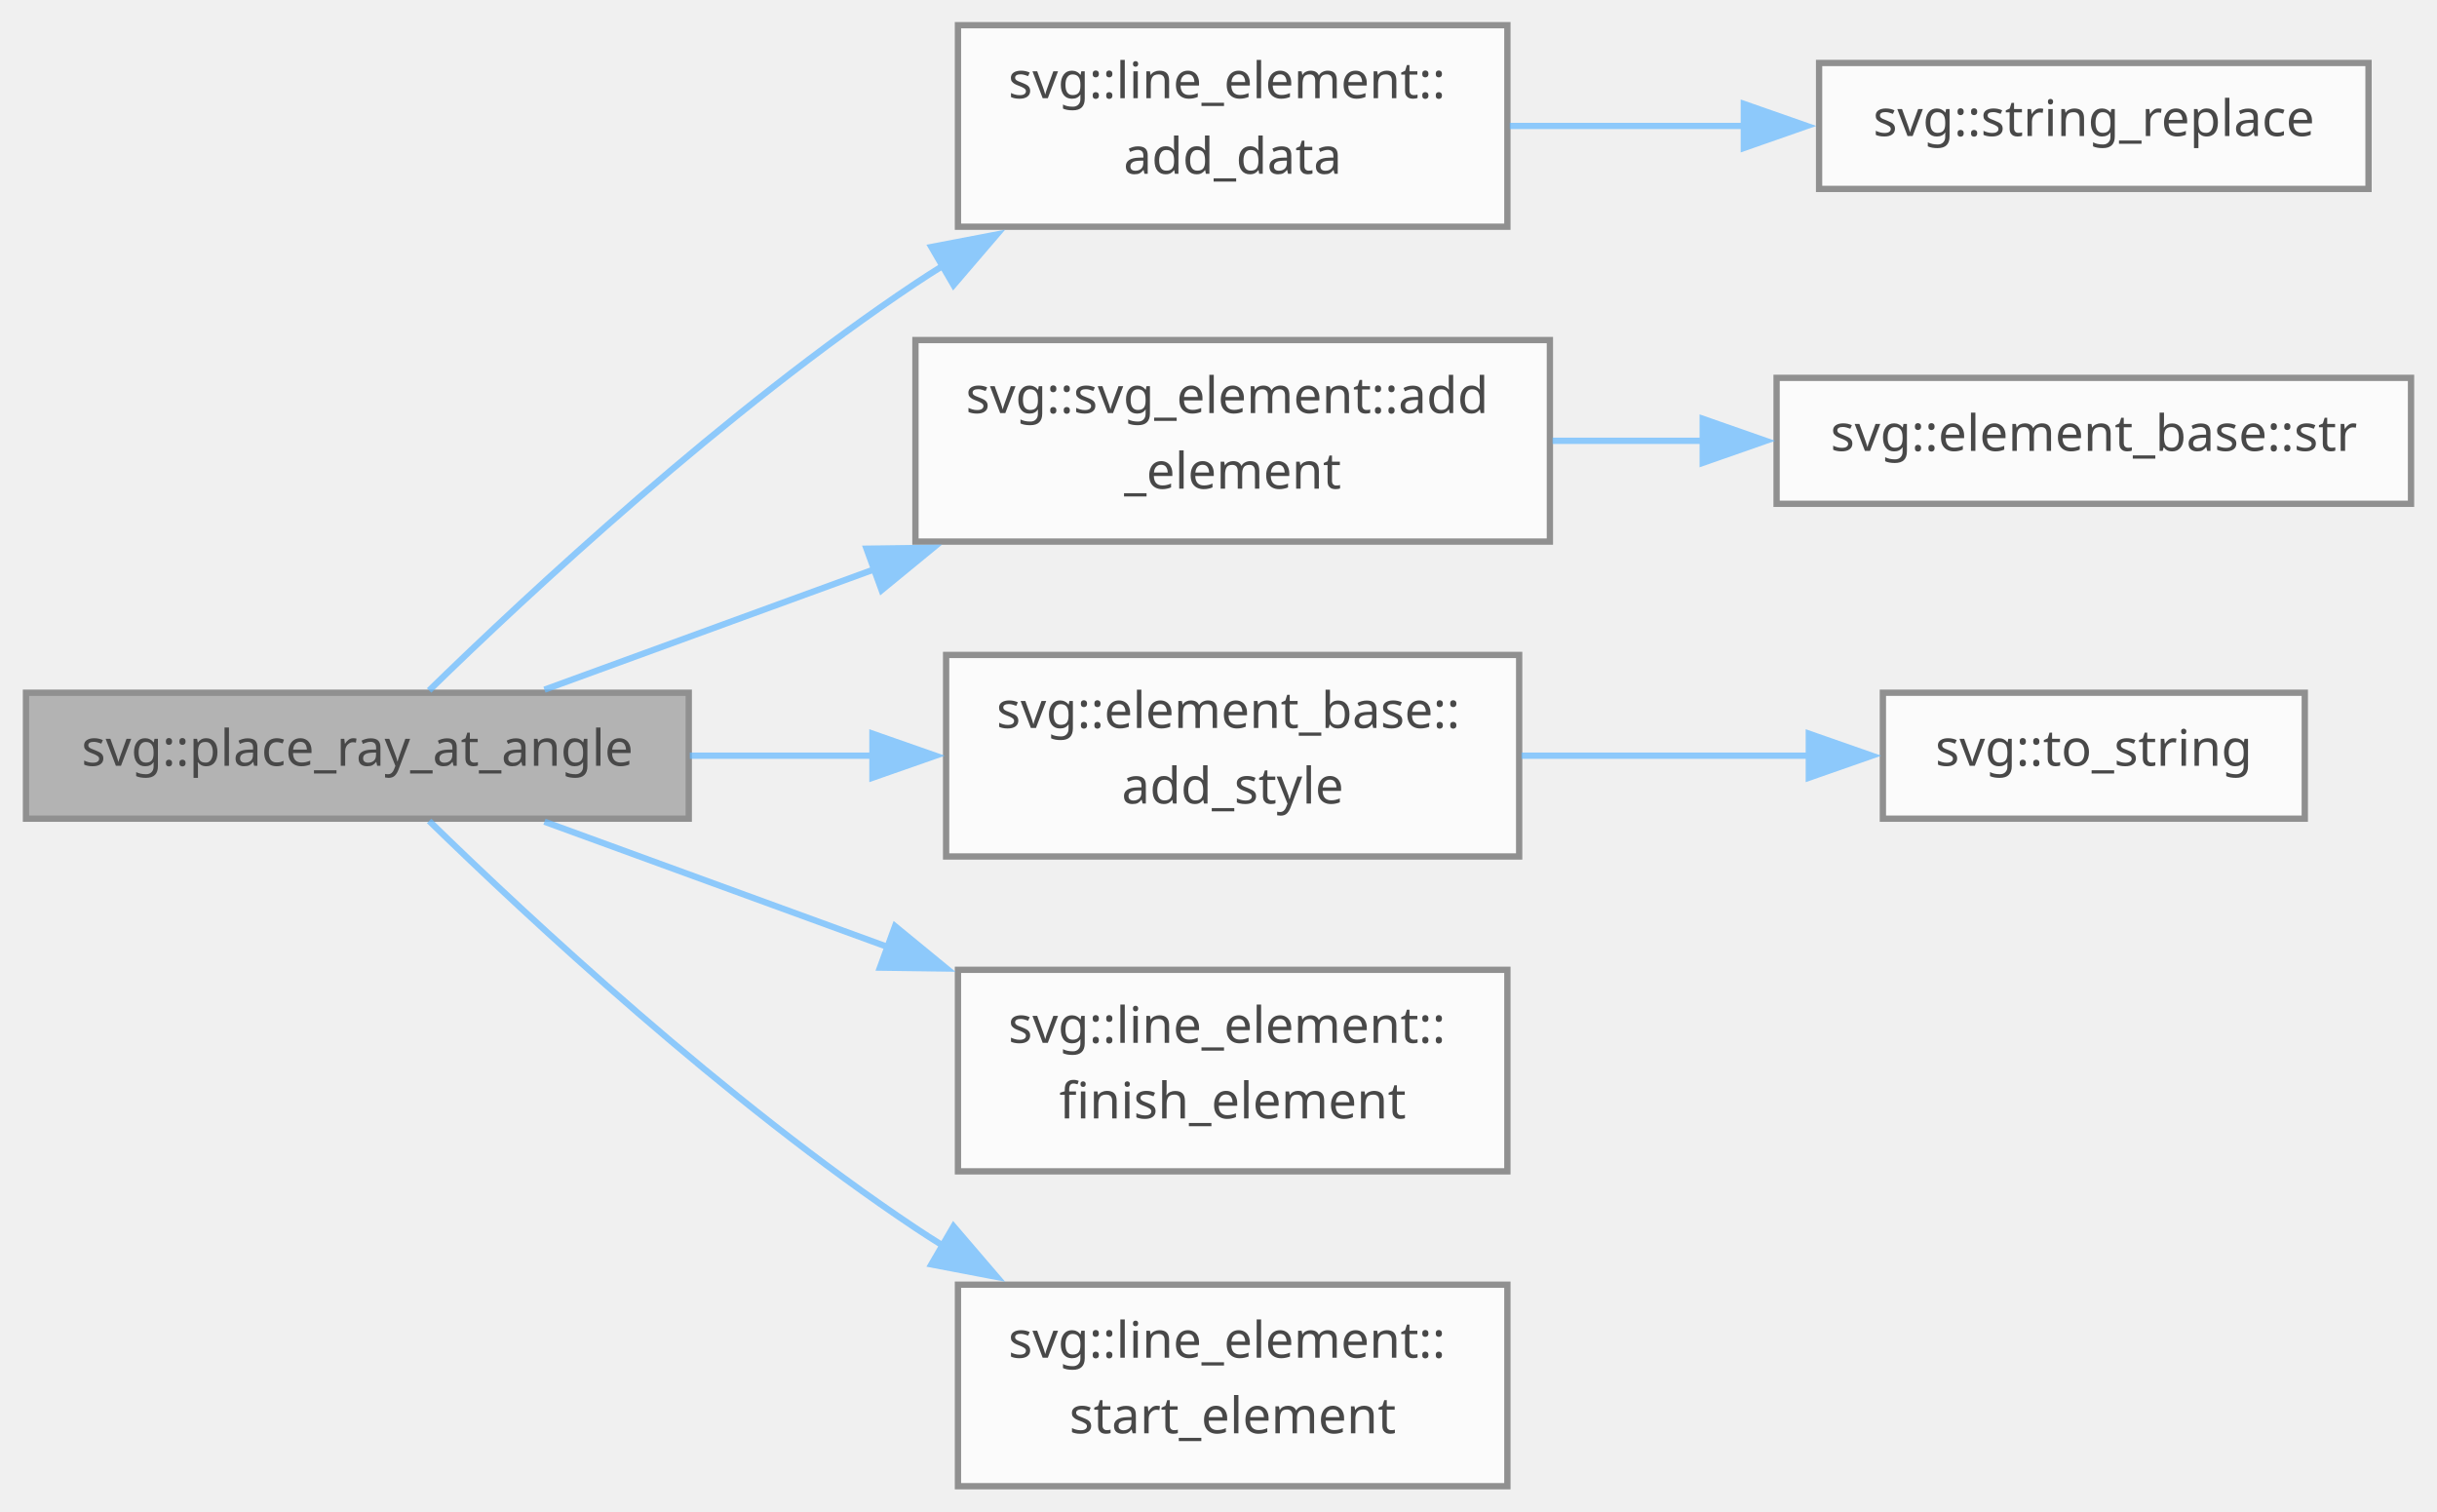
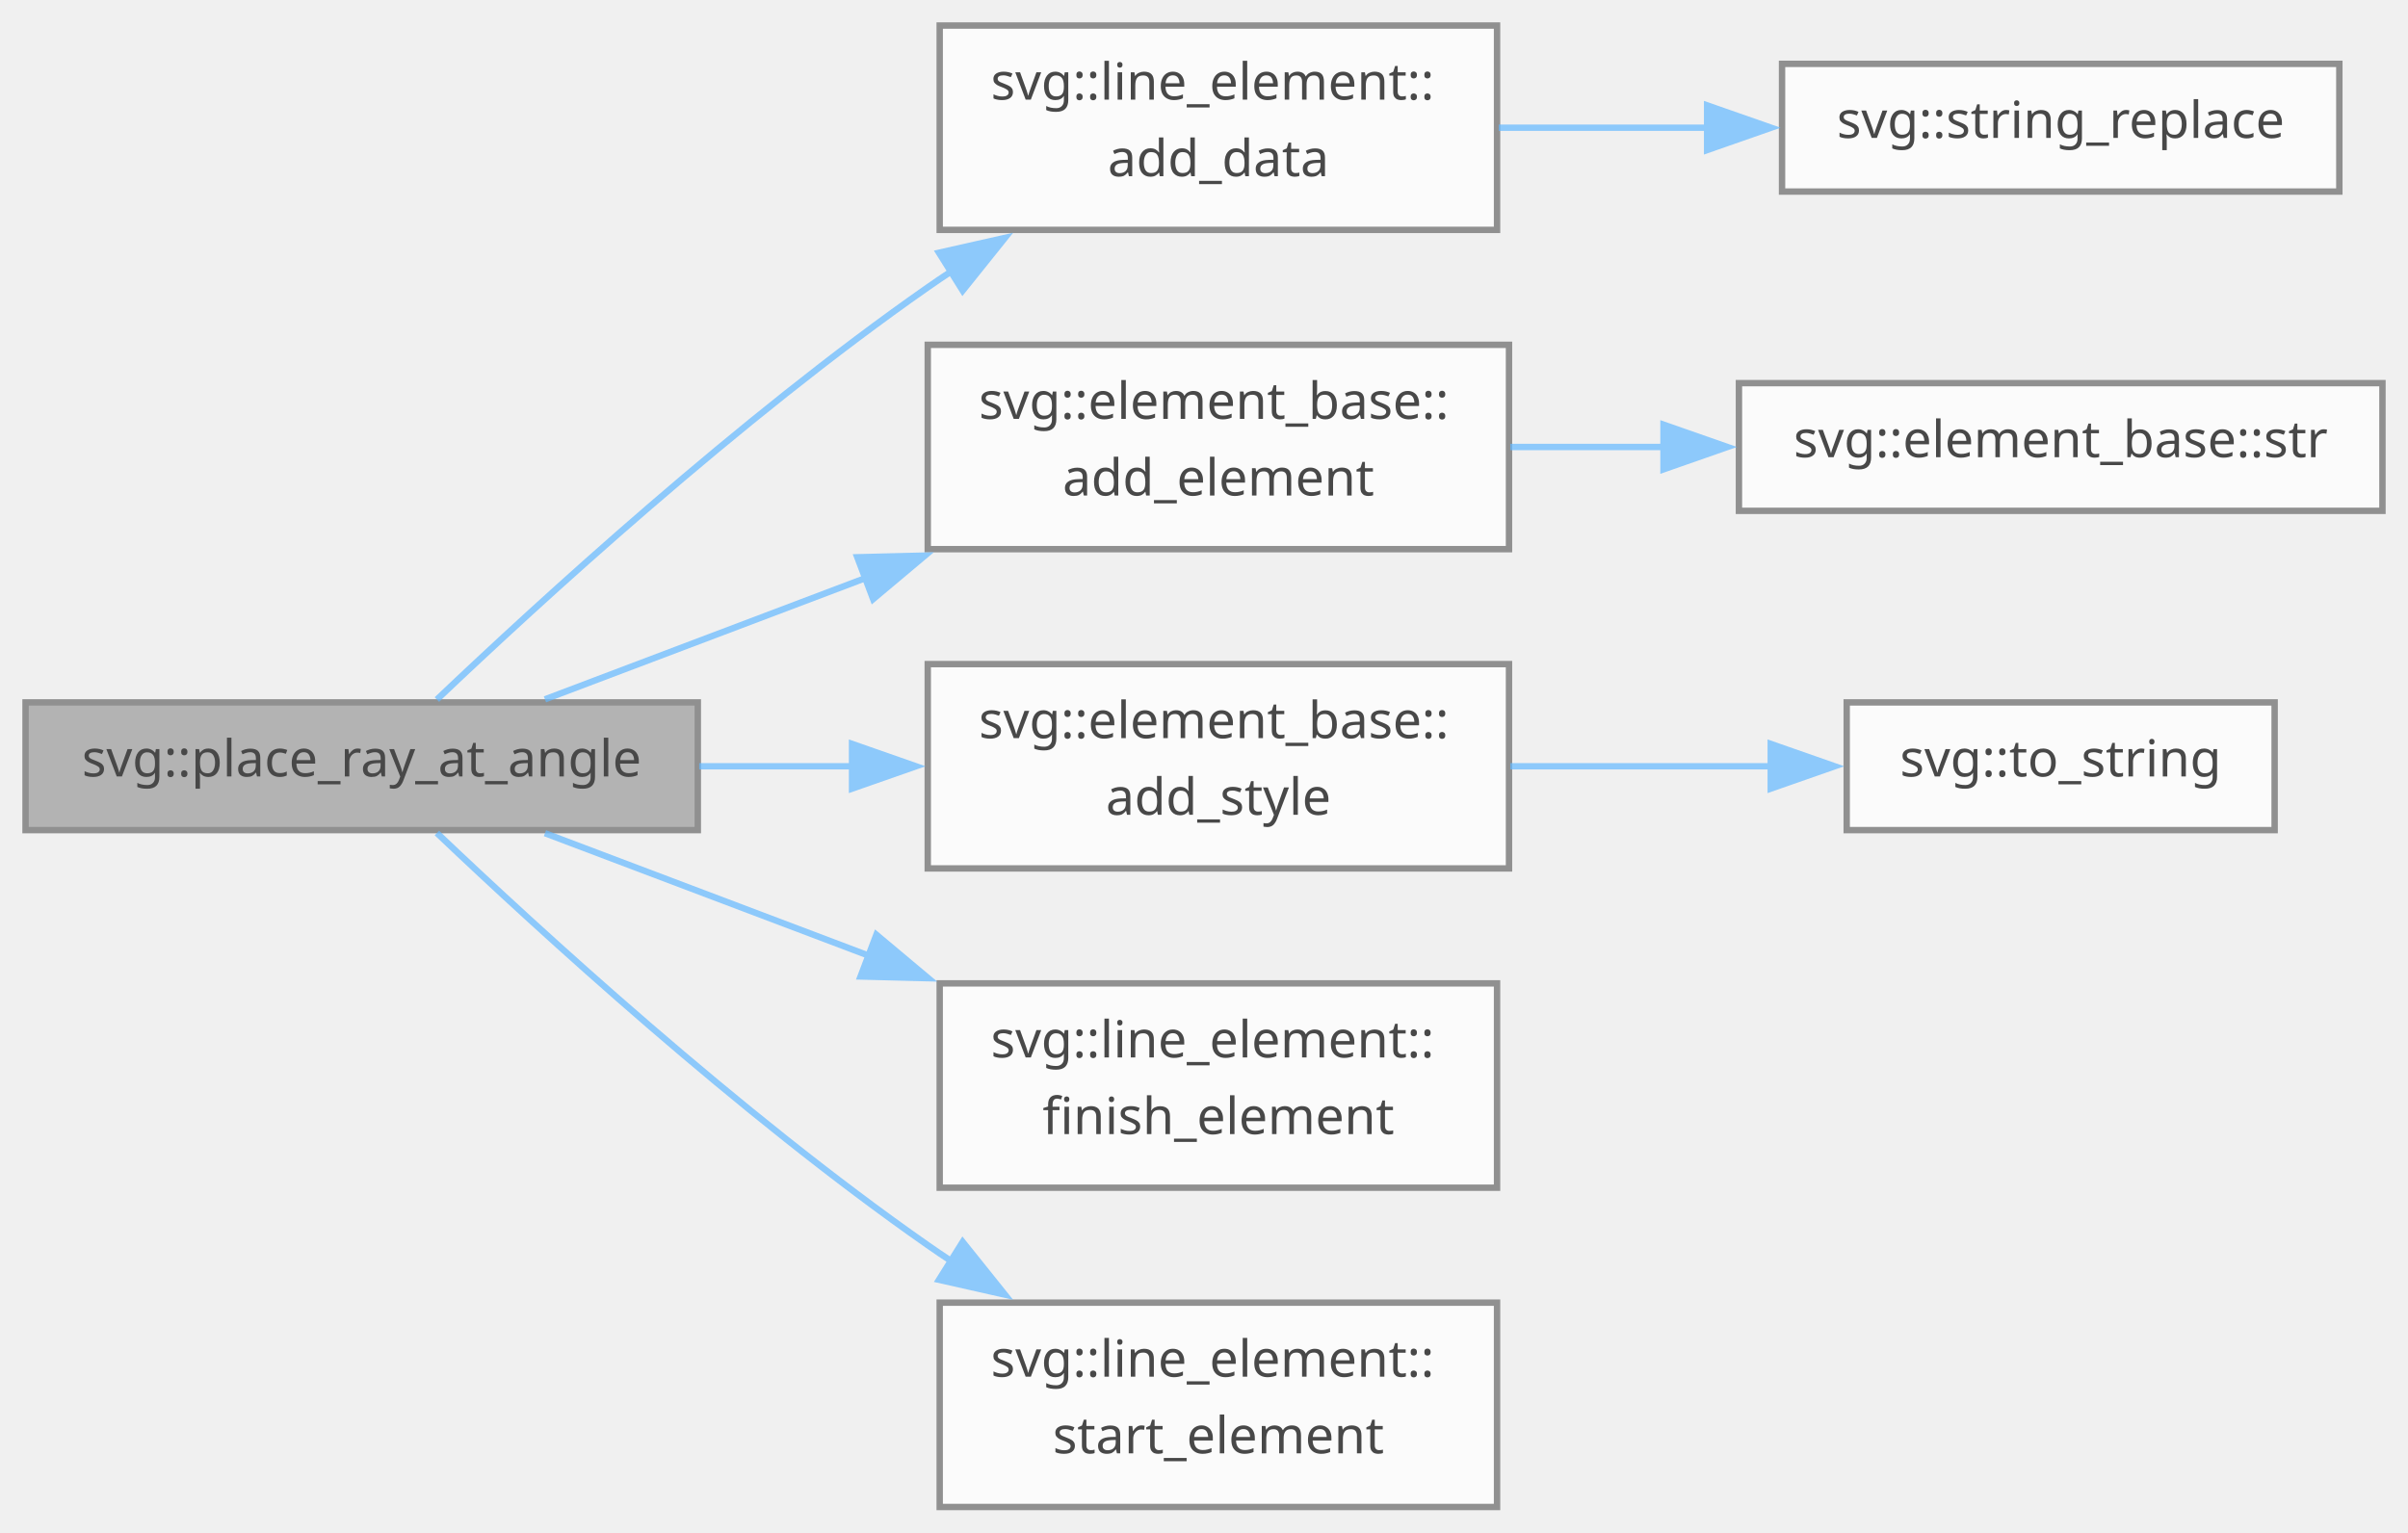
- <svg xmlns="http://www.w3.org/2000/svg" xmlns:xlink="http://www.w3.org/1999/xlink" width="387pt" height="240pt" viewBox="0.00 0.00 386.75 240.00">
+ <svg xmlns="http://www.w3.org/2000/svg" xmlns:xlink="http://www.w3.org/1999/xlink" width="377pt" height="240pt" viewBox="0.00 0.00 377.00 240.00">
  <svg id="main" version="1.1" xml:space="preserve">
    <style type="text/css">
.node, .edge {opacity: 0.7;}
.node.selected, .edge.selected {opacity: 1;}
.edge:hover path { stroke: red; }
.edge:hover polygon { stroke: red; fill: red; }
</style>
    <svg id="graph" class="graph">
      <g id="graph0" class="graph" transform="scale(1 1) rotate(0) translate(4 236)">
        <g id="Node000001" class="node">
          <g id="a_Node000001">
            <a xlink:title=" ">
              <polygon fill="#999999" stroke="#666666" points="105.25,-126 0,-126 0,-106 105.25,-106 105.25,-126" />
              <text text-anchor="middle" x="52.62" y="-114.4" font-family="SourceSans" font-size="8.00">svg::place_ray_at_angle</text>
            </a>
          </g>
        </g>
        <g id="Node000002" class="node">
          <g id="a_Node000002">
            <a xlink:href="group__elements.html#a306eac4c5a7ea755ab6375a65489366f" target="_top" xlink:title=" ">
-               <polygon fill="white" stroke="#666666" points="235.25,-232 148,-232 148,-200 235.25,-200 235.25,-232" />
-               <text text-anchor="start" x="156" y="-220.4" font-family="SourceSans" font-size="8.00">svg::line_element::</text>
-               <text text-anchor="middle" x="191.62" y="-208.4" font-family="SourceSans" font-size="8.00">add_data</text>
+               <polygon fill="white" stroke="#666666" points="230.38,-232 143.12,-232 143.12,-200 230.38,-200 230.38,-232" />
+               <text text-anchor="start" x="151.12" y="-220.4" font-family="SourceSans" font-size="8.00">svg::line_element::</text>
+               <text text-anchor="middle" x="186.75" y="-208.4" font-family="SourceSans" font-size="8.00">add_data</text>
            </a>
          </g>
        </g>
        <g id="edge1_Node000001_Node000002" class="edge">
          <g id="a_edge1_Node000001_Node000002">
            <a xlink:title=" ">
-               <path fill="none" stroke="#63b8ff" d="M64.02,-126.36C79.78,-141.72 111.1,-170.89 141.25,-191 142.65,-191.93 144.09,-192.86 145.55,-193.76" />
-               <polygon fill="#63b8ff" stroke="#63b8ff" points="143.78,-196.78 154.19,-198.77 147.3,-190.73 143.78,-196.78" />
+               <path fill="none" stroke="#63b8ff" d="M64.4,-126.45C80.39,-141.66 111.7,-170.36 141.25,-191 142.43,-191.83 143.65,-192.65 144.89,-193.47" />
+               <polygon fill="#63b8ff" stroke="#63b8ff" points="143.01,-196.42 153.34,-198.75 146.72,-190.49 143.01,-196.42" />
            </a>
          </g>
        </g>
        <g id="Node000004" class="node">
          <g id="a_Node000004">
-             <a xlink:href="group__elements.html#aaa5f1a136f2b5c61d647a47ec53fe31d" target="_top" xlink:title=" ">
-               <polygon fill="white" stroke="#666666" points="242,-182 141.25,-182 141.25,-150 242,-150 242,-182" />
-               <text text-anchor="start" x="149.25" y="-170.4" font-family="SourceSans" font-size="8.00">svg::svg_element::add</text>
-               <text text-anchor="middle" x="191.62" y="-158.4" font-family="SourceSans" font-size="8.00">_element</text>
+             <a xlink:href="group__elements.html#ada0333b46b2547c6152f3f5811016a12" target="_top" xlink:title=" ">
+               <polygon fill="white" stroke="#666666" points="232.25,-182 141.25,-182 141.25,-150 232.25,-150 232.25,-182" />
+               <text text-anchor="start" x="149.25" y="-170.4" font-family="SourceSans" font-size="8.00">svg::element_base::</text>
+               <text text-anchor="middle" x="186.75" y="-158.4" font-family="SourceSans" font-size="8.00">add_element</text>
            </a>
          </g>
        </g>
        <g id="edge3_Node000001_Node000004" class="edge">
          <g id="a_edge3_Node000001_Node000004">
            <a xlink:title=" ">
-               <path fill="none" stroke="#63b8ff" d="M82.34,-126.48C97.56,-132.03 116.77,-139.05 134.78,-145.62" />
-               <polygon fill="#63b8ff" stroke="#63b8ff" points="133.48,-148.87 144.07,-149.01 135.88,-142.29 133.48,-148.87" />
+               <path fill="none" stroke="#63b8ff" d="M81.32,-126.48C95.92,-132.01 114.35,-138.98 131.65,-145.53" />
+               <polygon fill="#63b8ff" stroke="#63b8ff" points="130.22,-148.73 140.81,-148.99 132.7,-142.18 130.22,-148.73" />
            </a>
          </g>
        </g>
        <g id="Node000006" class="node">
          <g id="a_Node000006">
            <a xlink:href="group__elements.html#a238b38ca99a1cf6c2baf80c8e4338d99" target="_top" xlink:title=" ">
-               <polygon fill="white" stroke="#666666" points="237.12,-132 146.12,-132 146.12,-100 237.12,-100 237.12,-132" />
-               <text text-anchor="start" x="154.12" y="-120.4" font-family="SourceSans" font-size="8.00">svg::element_base::</text>
-               <text text-anchor="middle" x="191.62" y="-108.4" font-family="SourceSans" font-size="8.00">add_style</text>
+               <polygon fill="white" stroke="#666666" points="232.25,-132 141.25,-132 141.25,-100 232.25,-100 232.25,-132" />
+               <text text-anchor="start" x="149.25" y="-120.4" font-family="SourceSans" font-size="8.00">svg::element_base::</text>
+               <text text-anchor="middle" x="186.75" y="-108.4" font-family="SourceSans" font-size="8.00">add_style</text>
            </a>
          </g>
        </g>
        <g id="edge5_Node000001_Node000006" class="edge">
          <g id="a_edge5_Node000001_Node000006">
            <a xlink:title=" ">
-               <path fill="none" stroke="#63b8ff" d="M105.42,-116C114.9,-116 124.84,-116 134.44,-116" />
-               <polygon fill="#63b8ff" stroke="#63b8ff" points="134.42,-119.5 144.42,-116 134.42,-112.5 134.42,-119.5" />
+               <path fill="none" stroke="#63b8ff" d="M105.47,-116C113.33,-116 121.49,-116 129.44,-116" />
+               <polygon fill="#63b8ff" stroke="#63b8ff" points="129.4,-119.5 139.4,-116 129.4,-112.5 129.4,-119.5" />
            </a>
          </g>
        </g>
        <g id="Node000008" class="node">
          <g id="a_Node000008">
            <a xlink:href="group__elements.html#ga4769af15793cb308d426abb5fd552df5" target="_top" xlink:title=" ">
-               <polygon fill="white" stroke="#666666" points="235.25,-82 148,-82 148,-50 235.25,-50 235.25,-82" />
-               <text text-anchor="start" x="156" y="-70.4" font-family="SourceSans" font-size="8.00">svg::line_element::</text>
-               <text text-anchor="middle" x="191.62" y="-58.4" font-family="SourceSans" font-size="8.00">finish_element</text>
+               <polygon fill="white" stroke="#666666" points="230.38,-82 143.12,-82 143.12,-50 230.38,-50 230.38,-82" />
+               <text text-anchor="start" x="151.12" y="-70.4" font-family="SourceSans" font-size="8.00">svg::line_element::</text>
+               <text text-anchor="middle" x="186.75" y="-58.4" font-family="SourceSans" font-size="8.00">finish_element</text>
            </a>
          </g>
        </g>
        <g id="edge7_Node000001_Node000008" class="edge">
          <g id="a_edge7_Node000001_Node000008">
            <a xlink:title=" ">
-               <path fill="none" stroke="#63b8ff" d="M82.34,-105.52C98.15,-99.75 118.28,-92.4 136.89,-85.61" />
-               <polygon fill="#63b8ff" stroke="#63b8ff" points="138.01,-88.93 146.2,-82.21 135.61,-82.35 138.01,-88.93" />
+               <path fill="none" stroke="#63b8ff" d="M81.32,-105.52C96.05,-99.95 114.67,-92.9 132.09,-86.31" />
+               <polygon fill="#63b8ff" stroke="#63b8ff" points="133.21,-89.62 141.33,-82.81 130.73,-83.08 133.21,-89.62" />
            </a>
          </g>
        </g>
        <g id="Node000009" class="node">
          <g id="a_Node000009">
            <a xlink:href="group__elements.html#aa6b4ba04be5858b4943235801f034943" target="_top" xlink:title=" ">
-               <polygon fill="white" stroke="#666666" points="235.25,-32 148,-32 148,0 235.25,0 235.25,-32" />
-               <text text-anchor="start" x="156" y="-20.4" font-family="SourceSans" font-size="8.00">svg::line_element::</text>
-               <text text-anchor="middle" x="191.62" y="-8.4" font-family="SourceSans" font-size="8.00">start_element</text>
+               <polygon fill="white" stroke="#666666" points="230.38,-32 143.12,-32 143.12,0 230.38,0 230.38,-32" />
+               <text text-anchor="start" x="151.12" y="-20.4" font-family="SourceSans" font-size="8.00">svg::line_element::</text>
+               <text text-anchor="middle" x="186.75" y="-8.4" font-family="SourceSans" font-size="8.00">start_element</text>
            </a>
          </g>
        </g>
        <g id="edge8_Node000001_Node000009" class="edge">
          <g id="a_edge8_Node000001_Node000009">
            <a xlink:title=" ">
-               <path fill="none" stroke="#63b8ff" d="M64.02,-105.64C79.78,-90.28 111.1,-61.11 141.25,-41 142.65,-40.07 144.09,-39.14 145.55,-38.24" />
-               <polygon fill="#63b8ff" stroke="#63b8ff" points="147.3,-41.27 154.19,-33.23 143.78,-35.22 147.3,-41.27" />
+               <path fill="none" stroke="#63b8ff" d="M64.4,-105.55C80.39,-90.34 111.7,-61.64 141.25,-41 142.43,-40.17 143.65,-39.35 144.89,-38.53" />
+               <polygon fill="#63b8ff" stroke="#63b8ff" points="146.72,-41.51 153.34,-33.25 143.01,-35.58 146.72,-41.51" />
            </a>
          </g>
        </g>
        <g id="Node000003" class="node">
          <g id="a_Node000003">
            <a xlink:href="namespacesvg.html#a48ac748e89e22789d1772326a98dd7b6" target="_top" xlink:title=" ">
-               <polygon fill="white" stroke="#666666" points="372,-226 284.75,-226 284.75,-206 372,-206 372,-226" />
-               <text text-anchor="middle" x="328.38" y="-214.4" font-family="SourceSans" font-size="8.00">svg::string_replace</text>
+               <polygon fill="white" stroke="#666666" points="362.25,-226 275,-226 275,-206 362.25,-206 362.25,-226" />
+               <text text-anchor="middle" x="318.62" y="-214.4" font-family="SourceSans" font-size="8.00">svg::string_replace</text>
            </a>
          </g>
        </g>
        <g id="edge2_Node000002_Node000003" class="edge">
          <g id="a_edge2_Node000002_Node000003">
            <a xlink:title=" ">
-               <path fill="none" stroke="#63b8ff" d="M235.63,-216C247.54,-216 260.63,-216 273.09,-216" />
-               <polygon fill="#63b8ff" stroke="#63b8ff" points="272.8,-219.5 282.8,-216 272.8,-212.5 272.8,-219.5" />
+               <path fill="none" stroke="#63b8ff" d="M230.64,-216C241.16,-216 252.57,-216 263.55,-216" />
+               <polygon fill="#63b8ff" stroke="#63b8ff" points="263.27,-219.5 273.27,-216 263.27,-212.5 263.27,-219.5" />
            </a>
          </g>
        </g>
        <g id="Node000005" class="node">
          <g id="a_Node000005">
            <a xlink:href="group__elements.html#ad893ef9c13a15464c96d8a85c08af30f" target="_top" xlink:title=" ">
-               <polygon fill="white" stroke="#666666" points="378.75,-176 278,-176 278,-156 378.75,-156 378.75,-176" />
-               <text text-anchor="middle" x="328.38" y="-164.4" font-family="SourceSans" font-size="8.00">svg::element_base::str</text>
+               <polygon fill="white" stroke="#666666" points="369,-176 268.25,-176 268.25,-156 369,-156 369,-176" />
+               <text text-anchor="middle" x="318.62" y="-164.4" font-family="SourceSans" font-size="8.00">svg::element_base::str</text>
            </a>
          </g>
        </g>
        <g id="edge4_Node000004_Node000005" class="edge">
          <g id="a_edge4_Node000004_Node000005">
            <a xlink:title=" ">
-               <path fill="none" stroke="#63b8ff" d="M242.42,-166C250.27,-166 258.45,-166 266.52,-166" />
-               <polygon fill="#63b8ff" stroke="#63b8ff" points="266.27,-169.5 276.27,-166 266.27,-162.5 266.27,-169.5" />
+               <path fill="none" stroke="#63b8ff" d="M232.45,-166C240.23,-166 248.44,-166 256.57,-166" />
+               <polygon fill="#63b8ff" stroke="#63b8ff" points="256.44,-169.5 266.44,-166 256.44,-162.5 256.44,-169.5" />
            </a>
          </g>
        </g>
        <g id="Node000007" class="node">
          <g id="a_Node000007">
            <a xlink:href="namespacesvg.html#a36b1c48ad4601b205790e3772ad0a7b6" target="_top" xlink:title=" ">
-               <polygon fill="white" stroke="#666666" points="361.88,-126 294.88,-126 294.88,-106 361.88,-106 361.88,-126" />
-               <text text-anchor="middle" x="328.38" y="-114.4" font-family="SourceSans" font-size="8.00">svg::to_string</text>
+               <polygon fill="white" stroke="#666666" points="352.12,-126 285.12,-126 285.12,-106 352.12,-106 352.12,-126" />
+               <text text-anchor="middle" x="318.62" y="-114.4" font-family="SourceSans" font-size="8.00">svg::to_string</text>
            </a>
          </g>
        </g>
        <g id="edge6_Node000006_Node000007" class="edge">
          <g id="a_edge6_Node000006_Node000007">
            <a xlink:title=" ">
-               <path fill="none" stroke="#63b8ff" d="M237.49,-116C252.24,-116 268.6,-116 283.28,-116" />
-               <polygon fill="#63b8ff" stroke="#63b8ff" points="283.12,-119.5 293.12,-116 283.12,-112.5 283.12,-119.5" />
+               <path fill="none" stroke="#63b8ff" d="M232.45,-116C245.73,-116 260.26,-116 273.5,-116" />
+               <polygon fill="#63b8ff" stroke="#63b8ff" points="273.23,-119.5 283.23,-116 273.23,-112.5 273.23,-119.5" />
            </a>
          </g>
        </g>
      </g>
    </svg>
  </svg>
  <style type="text/css">

[data-mouse-over-selected='false'] { opacity: 0.7; }
[data-mouse-over-selected='true']  { opacity: 1.0; }

</style>
</svg>
